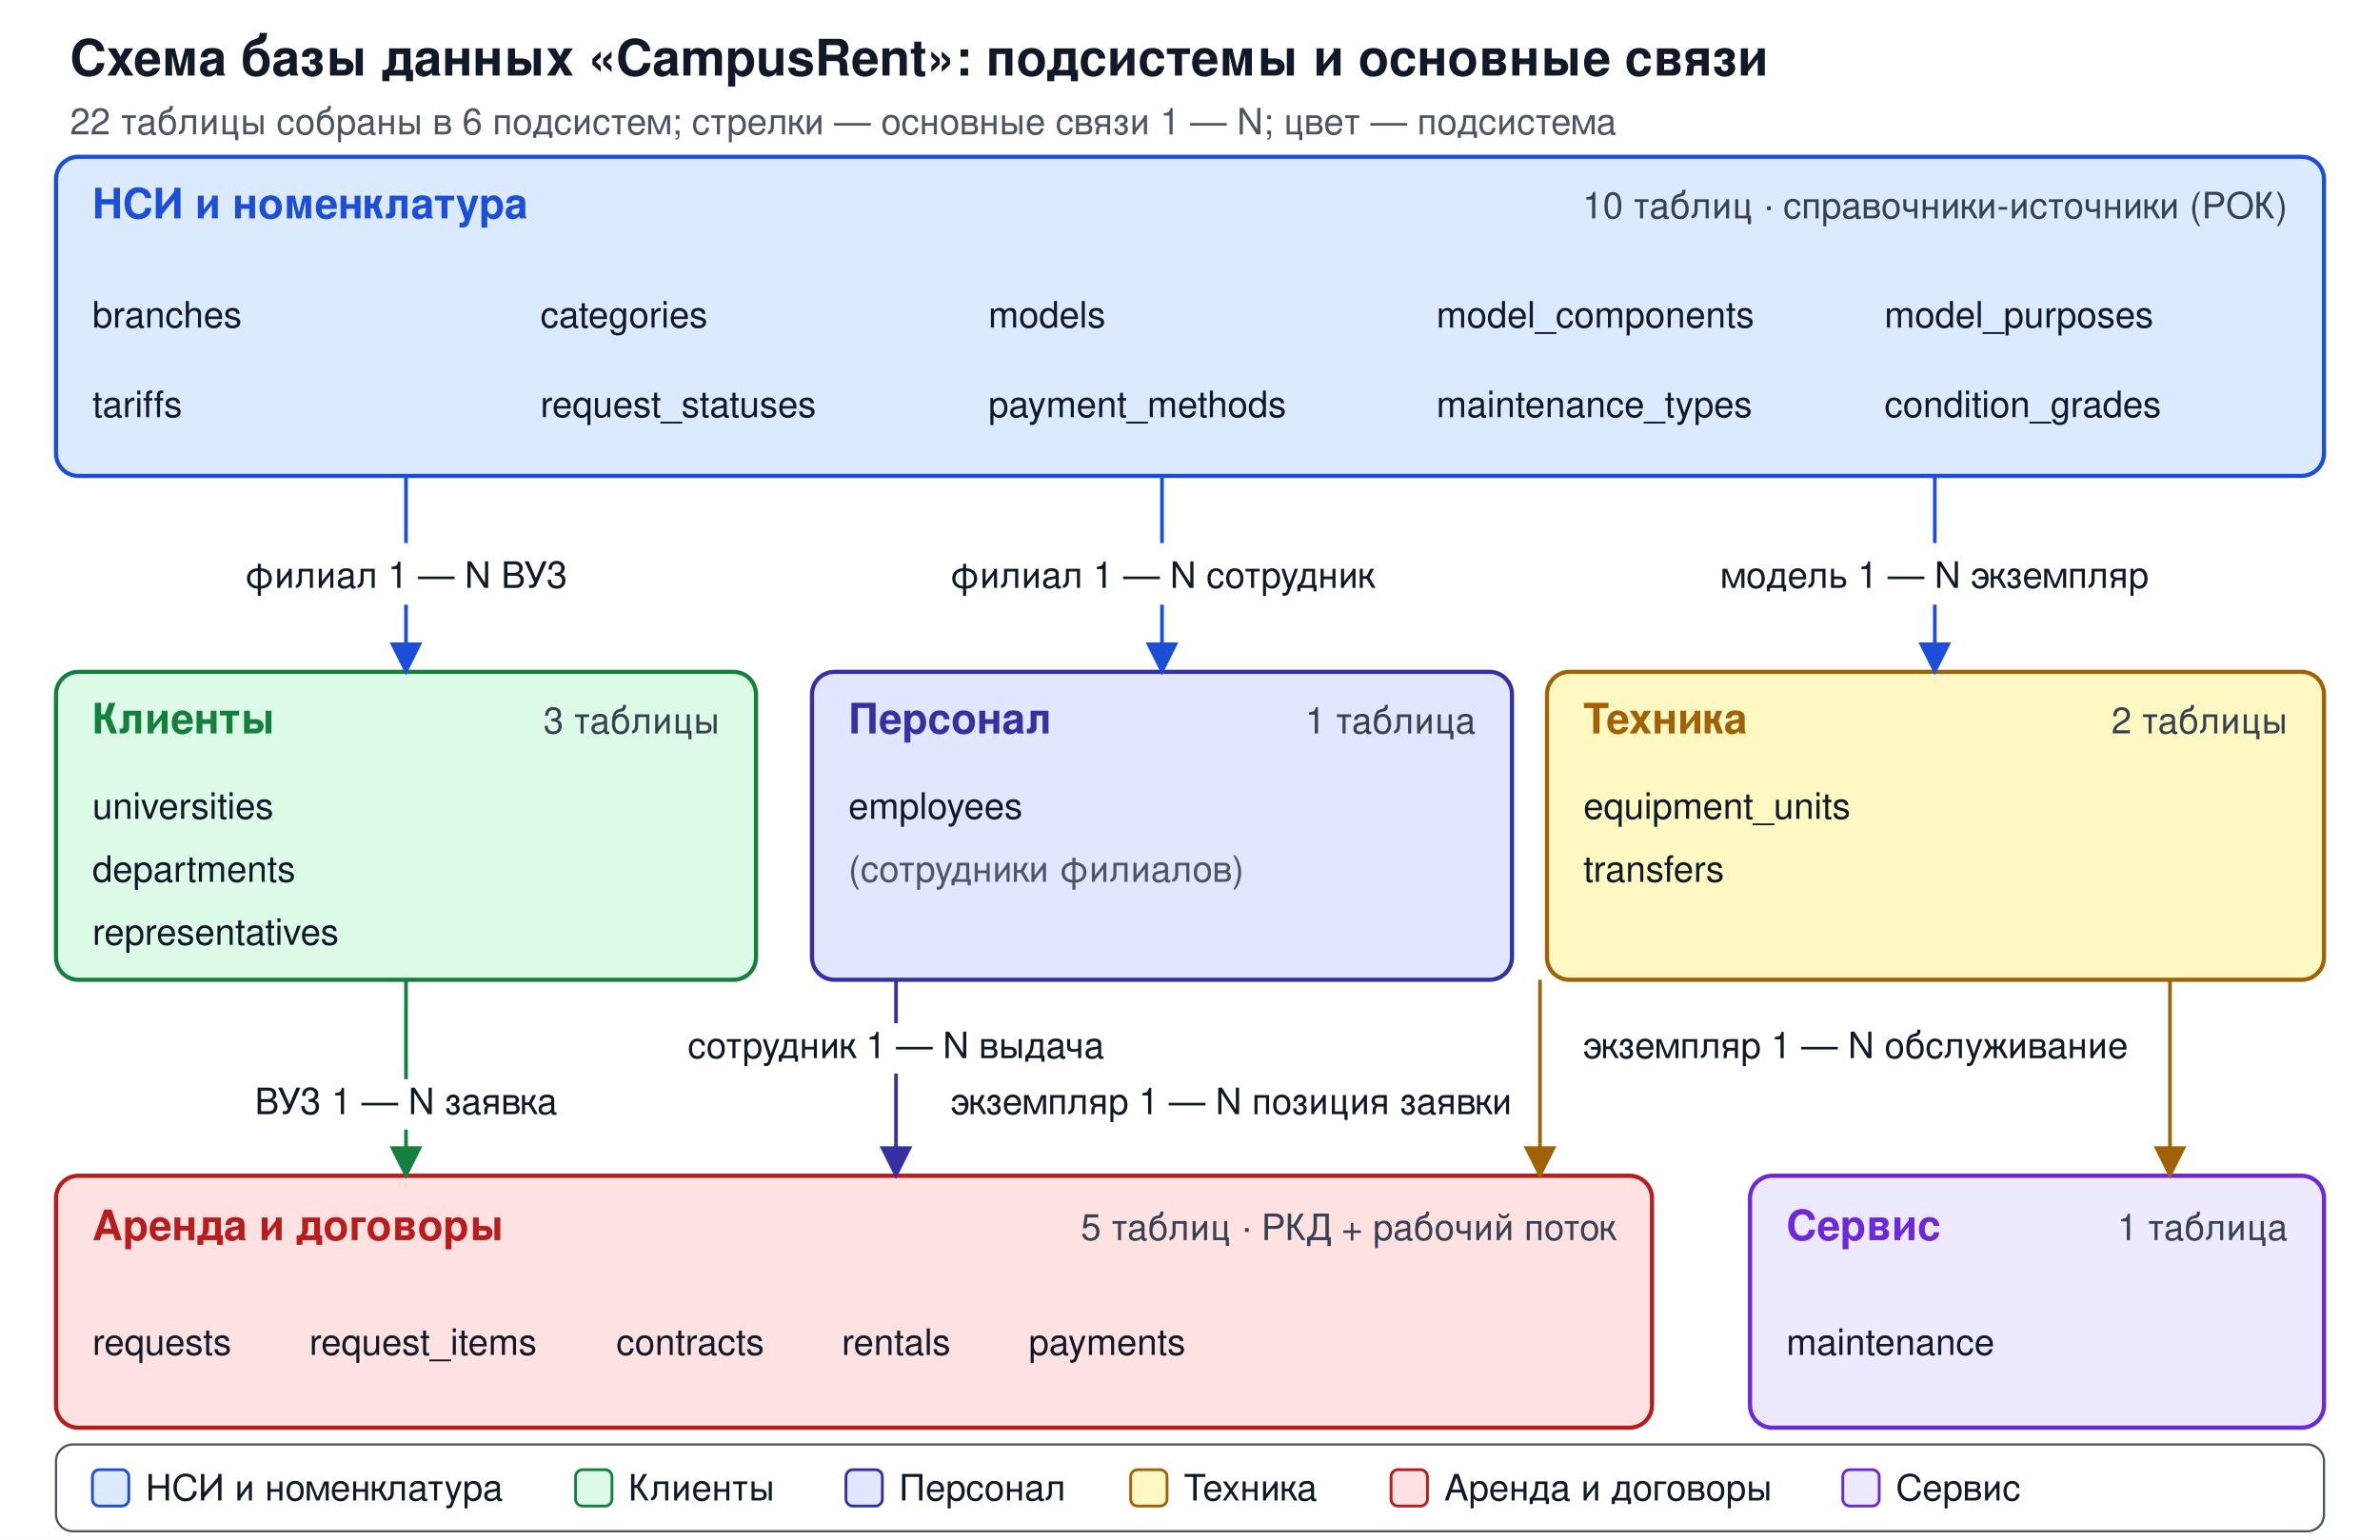
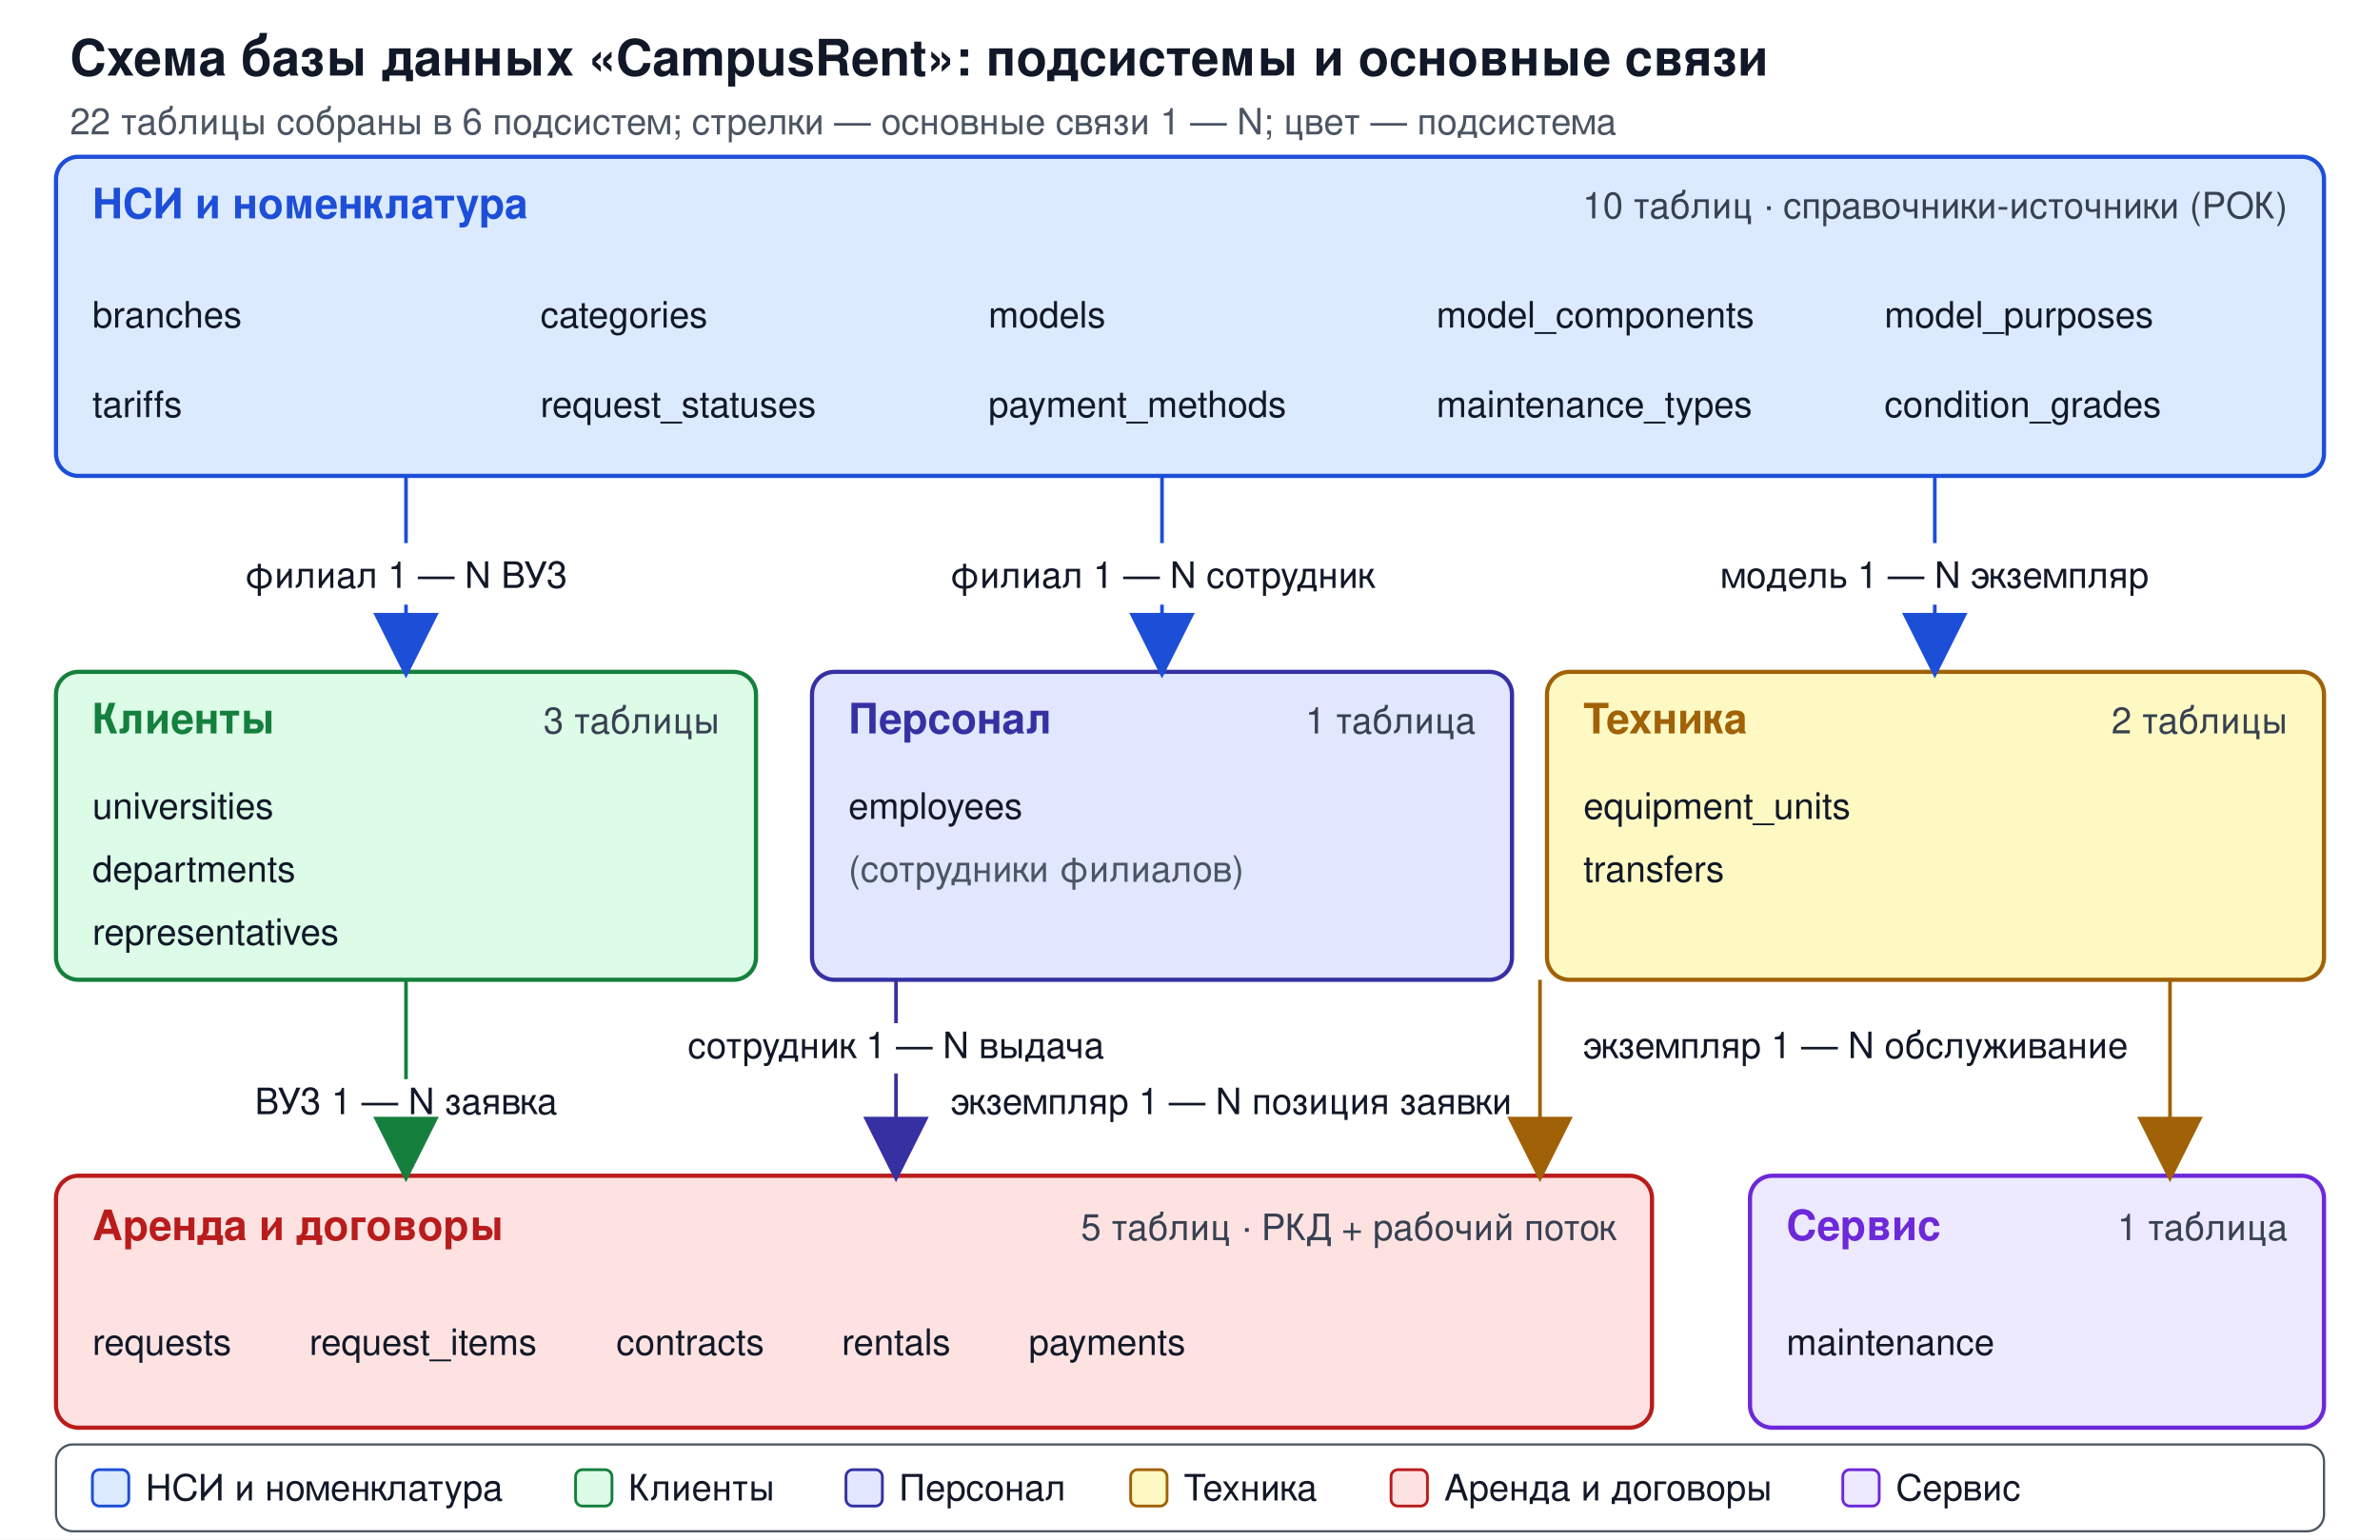
<svg xmlns="http://www.w3.org/2000/svg" width="1700" height="1100" viewBox="0 0 1700 1100">
  <defs>
-     <marker id="arw15803d" viewBox="0 0 10 10" refX="9" refY="5" markerWidth="9" markerHeight="9" orient="auto-start-reverse">
+     <marker id="arw15803d" viewBox="0 0 10 10" refX="9" refY="5" markerWidth="18" markerHeight="18" orient="auto-start-reverse">
      <path d="M 0 0 L 10 5 L 0 10 z" fill="#15803d" />
    </marker>
-     <marker id="arw1d4ed8" viewBox="0 0 10 10" refX="9" refY="5" markerWidth="9" markerHeight="9" orient="auto-start-reverse">
+     <marker id="arw1d4ed8" viewBox="0 0 10 10" refX="9" refY="5" markerWidth="18" markerHeight="18" orient="auto-start-reverse">
      <path d="M 0 0 L 10 5 L 0 10 z" fill="#1d4ed8" />
    </marker>
-     <marker id="arw3730a3" viewBox="0 0 10 10" refX="9" refY="5" markerWidth="9" markerHeight="9" orient="auto-start-reverse">
+     <marker id="arw3730a3" viewBox="0 0 10 10" refX="9" refY="5" markerWidth="18" markerHeight="18" orient="auto-start-reverse">
      <path d="M 0 0 L 10 5 L 0 10 z" fill="#3730a3" />
    </marker>
-     <marker id="arwa16207" viewBox="0 0 10 10" refX="9" refY="5" markerWidth="9" markerHeight="9" orient="auto-start-reverse">
+     <marker id="arwa16207" viewBox="0 0 10 10" refX="9" refY="5" markerWidth="18" markerHeight="18" orient="auto-start-reverse">
      <path d="M 0 0 L 10 5 L 0 10 z" fill="#a16207" />
    </marker>
  </defs>
  <rect width="100%" height="100%" fill="#ffffff" />
  <text x="50" y="54" font-family="Helvetica, Arial, sans-serif" font-size="36" font-weight="bold" text-anchor="start" fill="#111827">Схема базы данных «CampusRent»: подсистемы и основные связи</text>
  <text x="50" y="96" font-family="Helvetica, Arial, sans-serif" font-size="26" font-weight="normal" text-anchor="start" fill="#4b5563">22 таблицы собраны в 6 подсистем; стрелки — основные связи 1 — N; цвет — подсистема</text>
  <rect x="40" y="112" width="1620" height="228" rx="16" fill="#dbeafe" stroke="#1d4ed8" stroke-width="3" />
  <text x="66" y="156" font-family="Helvetica, Arial, sans-serif" font-size="30" font-weight="bold" text-anchor="start" fill="#1d4ed8">НСИ и номенклатура</text>
  <text x="1634" y="156" font-family="Helvetica, Arial, sans-serif" font-size="26" font-weight="normal" text-anchor="end" fill="#374151">10 таблиц · справочники-источники (РОК)</text>
  <text x="66" y="234" font-family="Helvetica, Arial, sans-serif" font-size="26" font-weight="normal" text-anchor="start" fill="#111827">branches</text>
  <text x="386" y="234" font-family="Helvetica, Arial, sans-serif" font-size="26" font-weight="normal" text-anchor="start" fill="#111827">categories</text>
  <text x="706" y="234" font-family="Helvetica, Arial, sans-serif" font-size="26" font-weight="normal" text-anchor="start" fill="#111827">models</text>
  <text x="1026" y="234" font-family="Helvetica, Arial, sans-serif" font-size="26" font-weight="normal" text-anchor="start" fill="#111827">model_components</text>
  <text x="1346" y="234" font-family="Helvetica, Arial, sans-serif" font-size="26" font-weight="normal" text-anchor="start" fill="#111827">model_purposes</text>
  <text x="66" y="298" font-family="Helvetica, Arial, sans-serif" font-size="26" font-weight="normal" text-anchor="start" fill="#111827">tariffs</text>
  <text x="386" y="298" font-family="Helvetica, Arial, sans-serif" font-size="26" font-weight="normal" text-anchor="start" fill="#111827">request_statuses</text>
  <text x="706" y="298" font-family="Helvetica, Arial, sans-serif" font-size="26" font-weight="normal" text-anchor="start" fill="#111827">payment_methods</text>
  <text x="1026" y="298" font-family="Helvetica, Arial, sans-serif" font-size="26" font-weight="normal" text-anchor="start" fill="#111827">maintenance_types</text>
  <text x="1346" y="298" font-family="Helvetica, Arial, sans-serif" font-size="26" font-weight="normal" text-anchor="start" fill="#111827">condition_grades</text>
  <rect x="40" y="480" width="500" height="220" rx="16" fill="#dcfce7" stroke="#15803d" stroke-width="3" />
  <text x="66" y="524" font-family="Helvetica, Arial, sans-serif" font-size="30" font-weight="bold" text-anchor="start" fill="#15803d">Клиенты</text>
  <text x="514" y="524" font-family="Helvetica, Arial, sans-serif" font-size="26" font-weight="normal" text-anchor="end" fill="#374151">3 таблицы</text>
  <text x="66" y="585" font-family="Helvetica, Arial, sans-serif" font-size="26" font-weight="normal" text-anchor="start" fill="#111827">universities</text>
  <text x="66" y="630" font-family="Helvetica, Arial, sans-serif" font-size="26" font-weight="normal" text-anchor="start" fill="#111827">departments</text>
  <text x="66" y="675" font-family="Helvetica, Arial, sans-serif" font-size="26" font-weight="normal" text-anchor="start" fill="#111827">representatives</text>
  <rect x="580" y="480" width="500" height="220" rx="16" fill="#e0e7ff" stroke="#3730a3" stroke-width="3" />
  <text x="606" y="524" font-family="Helvetica, Arial, sans-serif" font-size="30" font-weight="bold" text-anchor="start" fill="#3730a3">Персонал</text>
  <text x="1054" y="524" font-family="Helvetica, Arial, sans-serif" font-size="26" font-weight="normal" text-anchor="end" fill="#374151">1 таблица</text>
  <text x="606" y="585" font-family="Helvetica, Arial, sans-serif" font-size="26" font-weight="normal" text-anchor="start" fill="#111827">employees</text>
  <text x="606" y="630" font-family="Helvetica, Arial, sans-serif" font-size="26" font-weight="normal" text-anchor="start" fill="#4b5563">(сотрудники филиалов)</text>
  <rect x="1105" y="480" width="555" height="220" rx="16" fill="#fef9c3" stroke="#a16207" stroke-width="3" />
  <text x="1131" y="524" font-family="Helvetica, Arial, sans-serif" font-size="30" font-weight="bold" text-anchor="start" fill="#a16207">Техника</text>
  <text x="1634" y="524" font-family="Helvetica, Arial, sans-serif" font-size="26" font-weight="normal" text-anchor="end" fill="#374151">2 таблицы</text>
  <text x="1131" y="585" font-family="Helvetica, Arial, sans-serif" font-size="26" font-weight="normal" text-anchor="start" fill="#111827">equipment_units</text>
  <text x="1131" y="630" font-family="Helvetica, Arial, sans-serif" font-size="26" font-weight="normal" text-anchor="start" fill="#111827">transfers</text>
  <rect x="40" y="840" width="1140" height="180" rx="16" fill="#fee2e2" stroke="#b91c1c" stroke-width="3" />
  <text x="66" y="886" font-family="Helvetica, Arial, sans-serif" font-size="30" font-weight="bold" text-anchor="start" fill="#b91c1c">Аренда и договоры</text>
  <text x="1154" y="886" font-family="Helvetica, Arial, sans-serif" font-size="26" font-weight="normal" text-anchor="end" fill="#374151">5 таблиц · РКД + рабочий поток</text>
  <text x="66" y="968" font-family="Helvetica, Arial, sans-serif" font-size="26" font-weight="normal" text-anchor="start" fill="#111827">requests</text>
  <text x="220.96" y="968" font-family="Helvetica, Arial, sans-serif" font-size="26" font-weight="normal" text-anchor="start" fill="#111827">request_items</text>
  <text x="440.18" y="968" font-family="Helvetica, Arial, sans-serif" font-size="26" font-weight="normal" text-anchor="start" fill="#111827">contracts</text>
  <text x="601.26" y="968" font-family="Helvetica, Arial, sans-serif" font-size="26" font-weight="normal" text-anchor="start" fill="#111827">rentals</text>
  <text x="734.8" y="968" font-family="Helvetica, Arial, sans-serif" font-size="26" font-weight="normal" text-anchor="start" fill="#111827">payments</text>
  <rect x="1250" y="840" width="410" height="180" rx="16" fill="#ede9fe" stroke="#6d28d9" stroke-width="3" />
  <text x="1276" y="886" font-family="Helvetica, Arial, sans-serif" font-size="30" font-weight="bold" text-anchor="start" fill="#6d28d9">Сервис</text>
  <text x="1634" y="886" font-family="Helvetica, Arial, sans-serif" font-size="26" font-weight="normal" text-anchor="end" fill="#374151">1 таблица</text>
  <text x="1276" y="968" font-family="Helvetica, Arial, sans-serif" font-size="26" font-weight="normal" text-anchor="start" fill="#111827">maintenance</text>
  <line x1="290" y1="340" x2="290" y2="388" stroke="#1d4ed8" stroke-width="2.6" />
  <line x1="290" y1="432" x2="290" y2="480" stroke="#1d4ed8" stroke-width="2.6" marker-end="url(#arw1d4ed8)" />
  <text x="290" y="420" font-family="Helvetica, Arial, sans-serif" font-size="26" font-weight="normal" text-anchor="middle" fill="#111827">филиал 1 — N ВУЗ</text>
  <line x1="830" y1="340" x2="830" y2="388" stroke="#1d4ed8" stroke-width="2.6" />
  <line x1="830" y1="432" x2="830" y2="480" stroke="#1d4ed8" stroke-width="2.6" marker-end="url(#arw1d4ed8)" />
  <text x="830" y="420" font-family="Helvetica, Arial, sans-serif" font-size="26" font-weight="normal" text-anchor="middle" fill="#111827">филиал 1 — N сотрудник</text>
  <line x1="1382" y1="340" x2="1382" y2="388" stroke="#1d4ed8" stroke-width="2.6" />
  <line x1="1382" y1="432" x2="1382" y2="480" stroke="#1d4ed8" stroke-width="2.6" marker-end="url(#arw1d4ed8)" />
  <text x="1382" y="420" font-family="Helvetica, Arial, sans-serif" font-size="26" font-weight="normal" text-anchor="middle" fill="#111827">модель 1 — N экземпляр</text>
  <line x1="290" y1="700" x2="290" y2="771" stroke="#15803d" stroke-width="2.6" />
  <line x1="290" y1="807" x2="290" y2="840" stroke="#15803d" stroke-width="2.6" marker-end="url(#arw15803d)" />
  <text x="290" y="796" font-family="Helvetica, Arial, sans-serif" font-size="26" font-weight="normal" text-anchor="middle" fill="#111827">ВУЗ 1 — N заявка</text>
  <line x1="640" y1="700" x2="640" y2="731" stroke="#3730a3" stroke-width="2.6" />
  <line x1="640" y1="767" x2="640" y2="840" stroke="#3730a3" stroke-width="2.6" marker-end="url(#arw3730a3)" />
  <text x="640" y="756" font-family="Helvetica, Arial, sans-serif" font-size="26" font-weight="normal" text-anchor="middle" fill="#111827">сотрудник 1 — N выдача</text>
  <line x1="1550" y1="700" x2="1550" y2="840" stroke="#a16207" stroke-width="2.6" marker-end="url(#arwa16207)" />
  <text x="1520" y="756" font-family="Helvetica, Arial, sans-serif" font-size="26" font-weight="normal" text-anchor="end" fill="#111827">экземпляр 1 — N обслуживание</text>
  <line x1="1100" y1="700" x2="1100" y2="840" stroke="#a16207" stroke-width="2.6" marker-end="url(#arwa16207)" />
  <text x="1080" y="796" font-family="Helvetica, Arial, sans-serif" font-size="26" font-weight="normal" text-anchor="end" fill="#111827">экземпляр 1 — N позиция заявки</text>
  <rect x="40" y="1032" width="1620" height="62" rx="12" fill="#ffffff" stroke="#4b5563" stroke-width="1.6" />
  <rect x="66" y="1050" width="26" height="26" rx="5" fill="#dbeafe" stroke="#1d4ed8" stroke-width="2" />
  <text x="104" y="1072" font-family="Helvetica, Arial, sans-serif" font-size="26" font-weight="normal" text-anchor="start" fill="#111827">НСИ и номенклатура</text>
  <rect x="411.12" y="1050" width="26" height="26" rx="5" fill="#dcfce7" stroke="#15803d" stroke-width="2" />
  <text x="449.12" y="1072" font-family="Helvetica, Arial, sans-serif" font-size="26" font-weight="normal" text-anchor="start" fill="#111827">Клиенты</text>
  <rect x="604.26" y="1050" width="26" height="26" rx="5" fill="#e0e7ff" stroke="#3730a3" stroke-width="2" />
  <text x="642.26" y="1072" font-family="Helvetica, Arial, sans-serif" font-size="26" font-weight="normal" text-anchor="start" fill="#111827">Персонал</text>
  <rect x="807.6" y="1050" width="26" height="26" rx="5" fill="#fef9c3" stroke="#a16207" stroke-width="2" />
  <text x="845.6" y="1072" font-family="Helvetica, Arial, sans-serif" font-size="26" font-weight="normal" text-anchor="start" fill="#111827">Техника</text>
  <rect x="993.6" y="1050" width="26" height="26" rx="5" fill="#fee2e2" stroke="#b91c1c" stroke-width="2" />
  <text x="1031.6" y="1072" font-family="Helvetica, Arial, sans-serif" font-size="26" font-weight="normal" text-anchor="start" fill="#111827">Аренда и договоры</text>
  <rect x="1316.28" y="1050" width="26" height="26" rx="5" fill="#ede9fe" stroke="#6d28d9" stroke-width="2" />
  <text x="1354.28" y="1072" font-family="Helvetica, Arial, sans-serif" font-size="26" font-weight="normal" text-anchor="start" fill="#111827">Сервис</text>
</svg>
